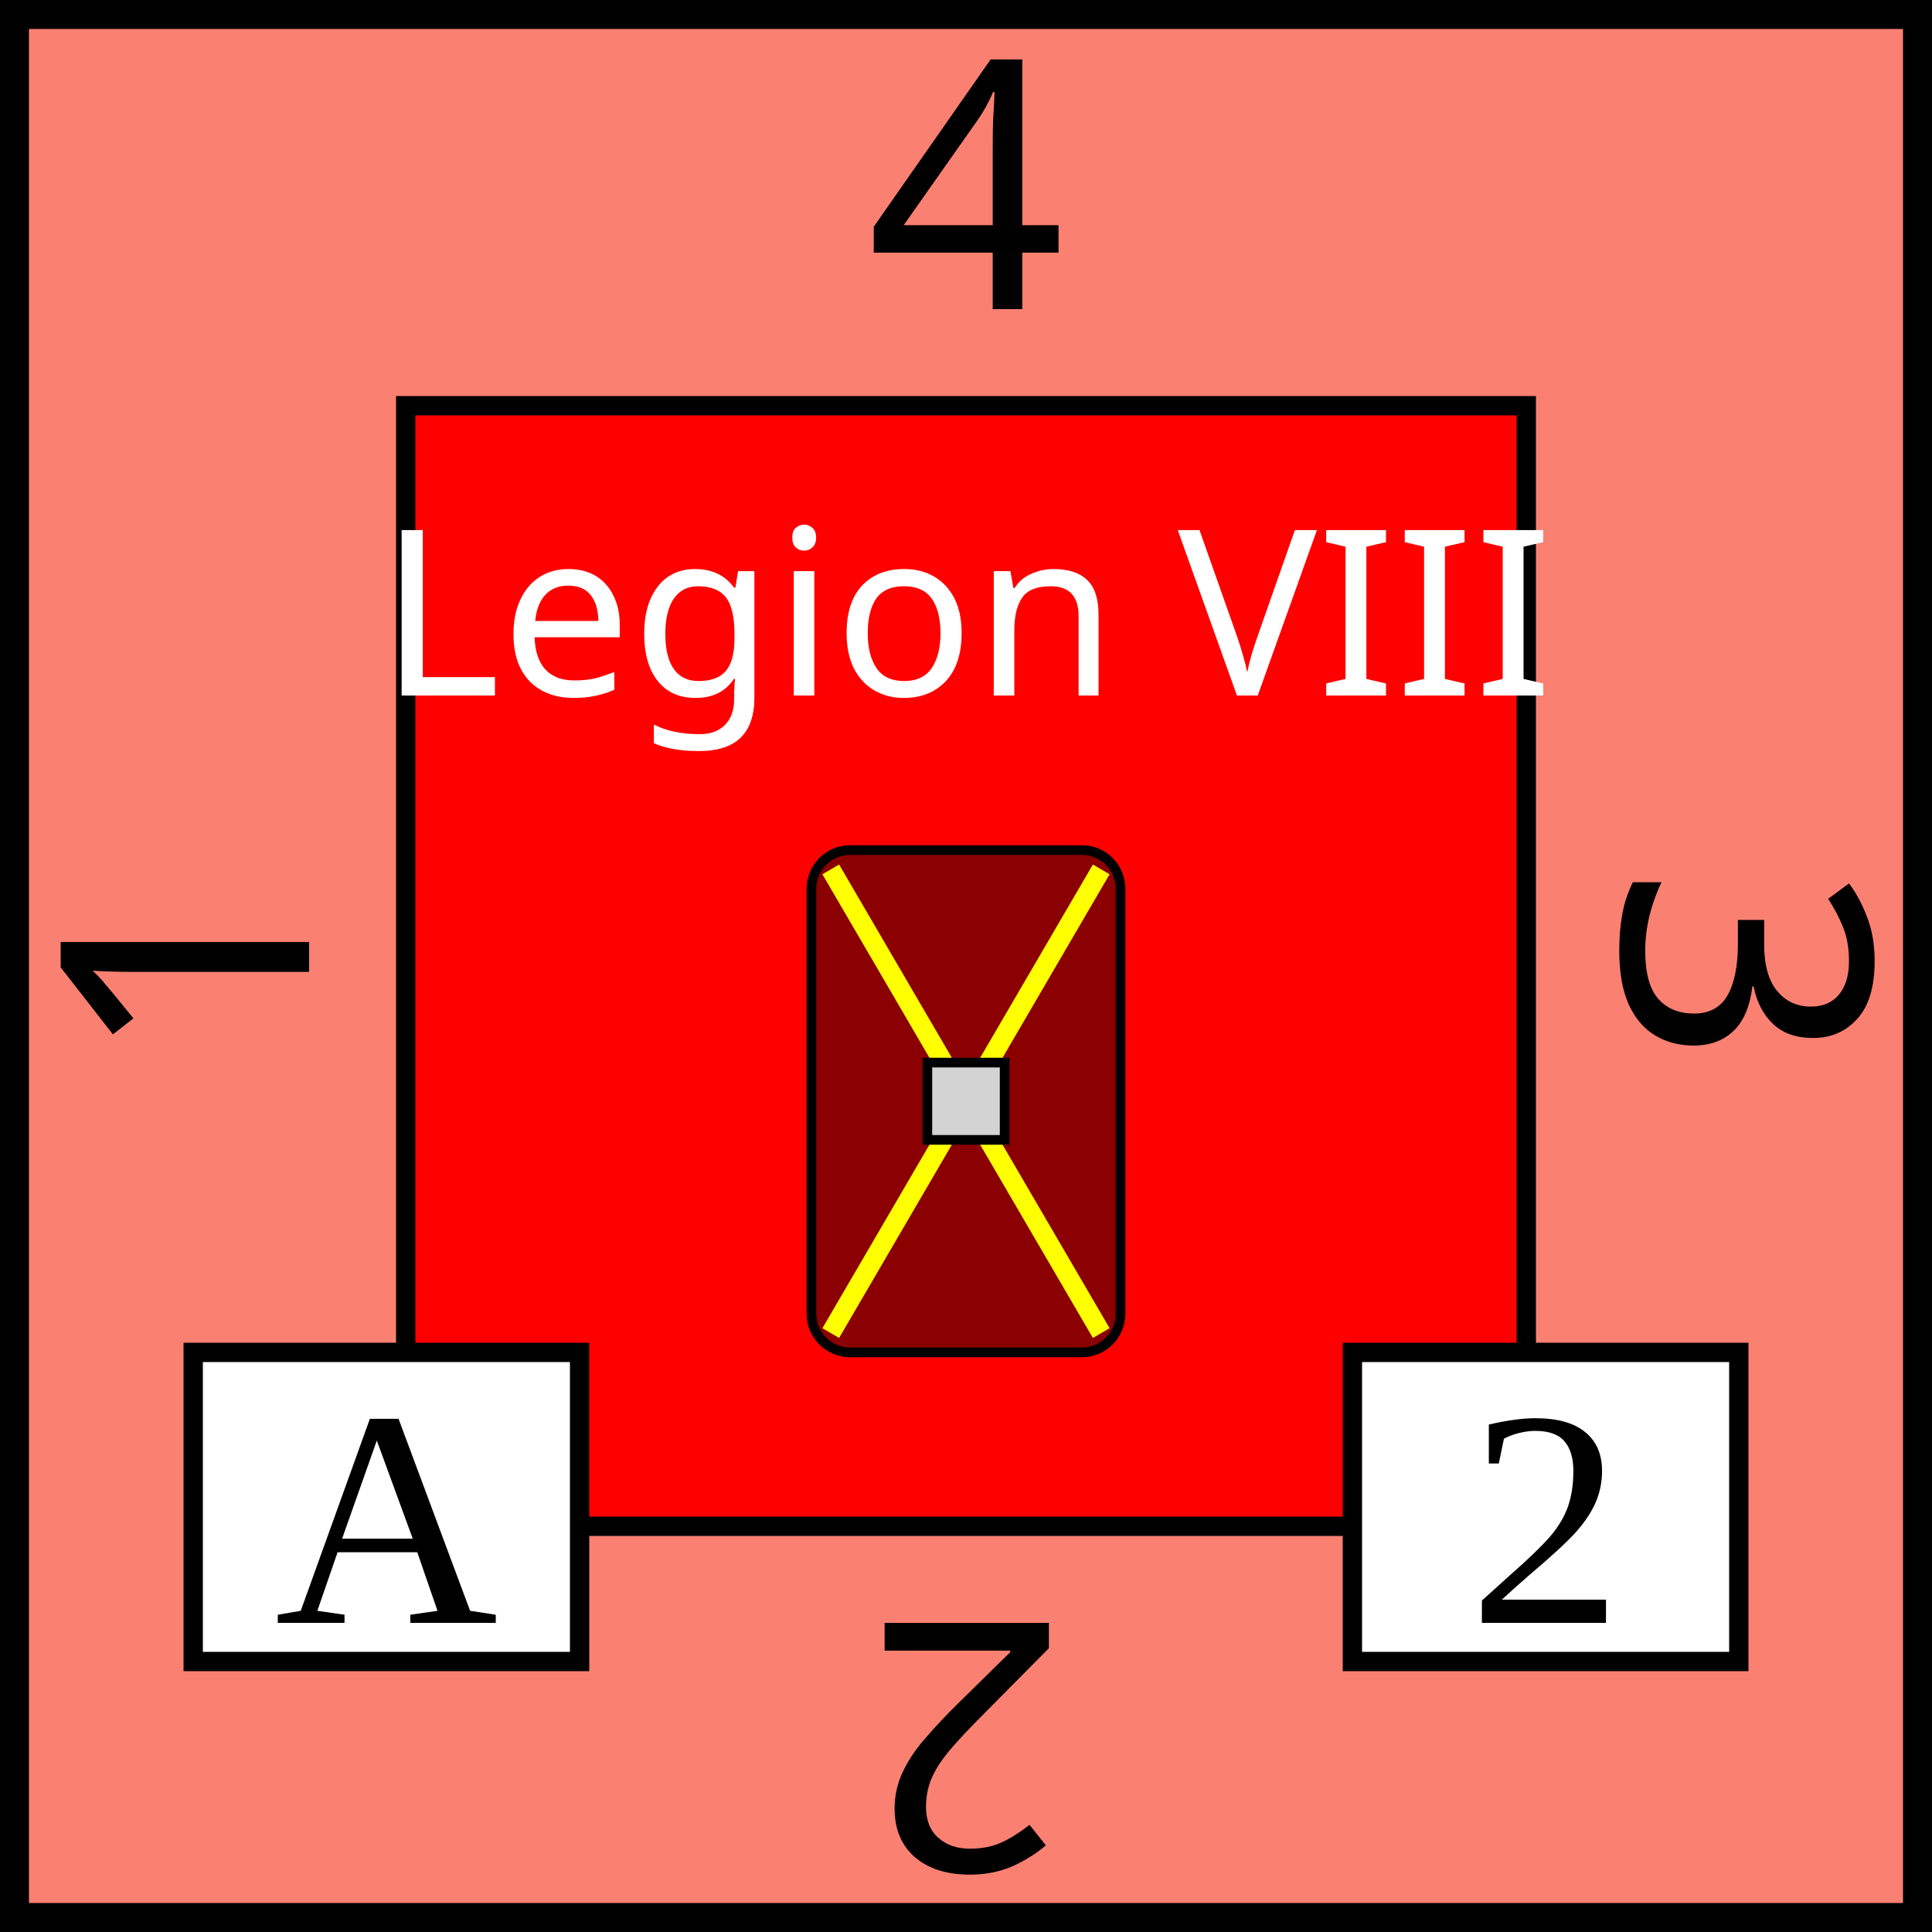
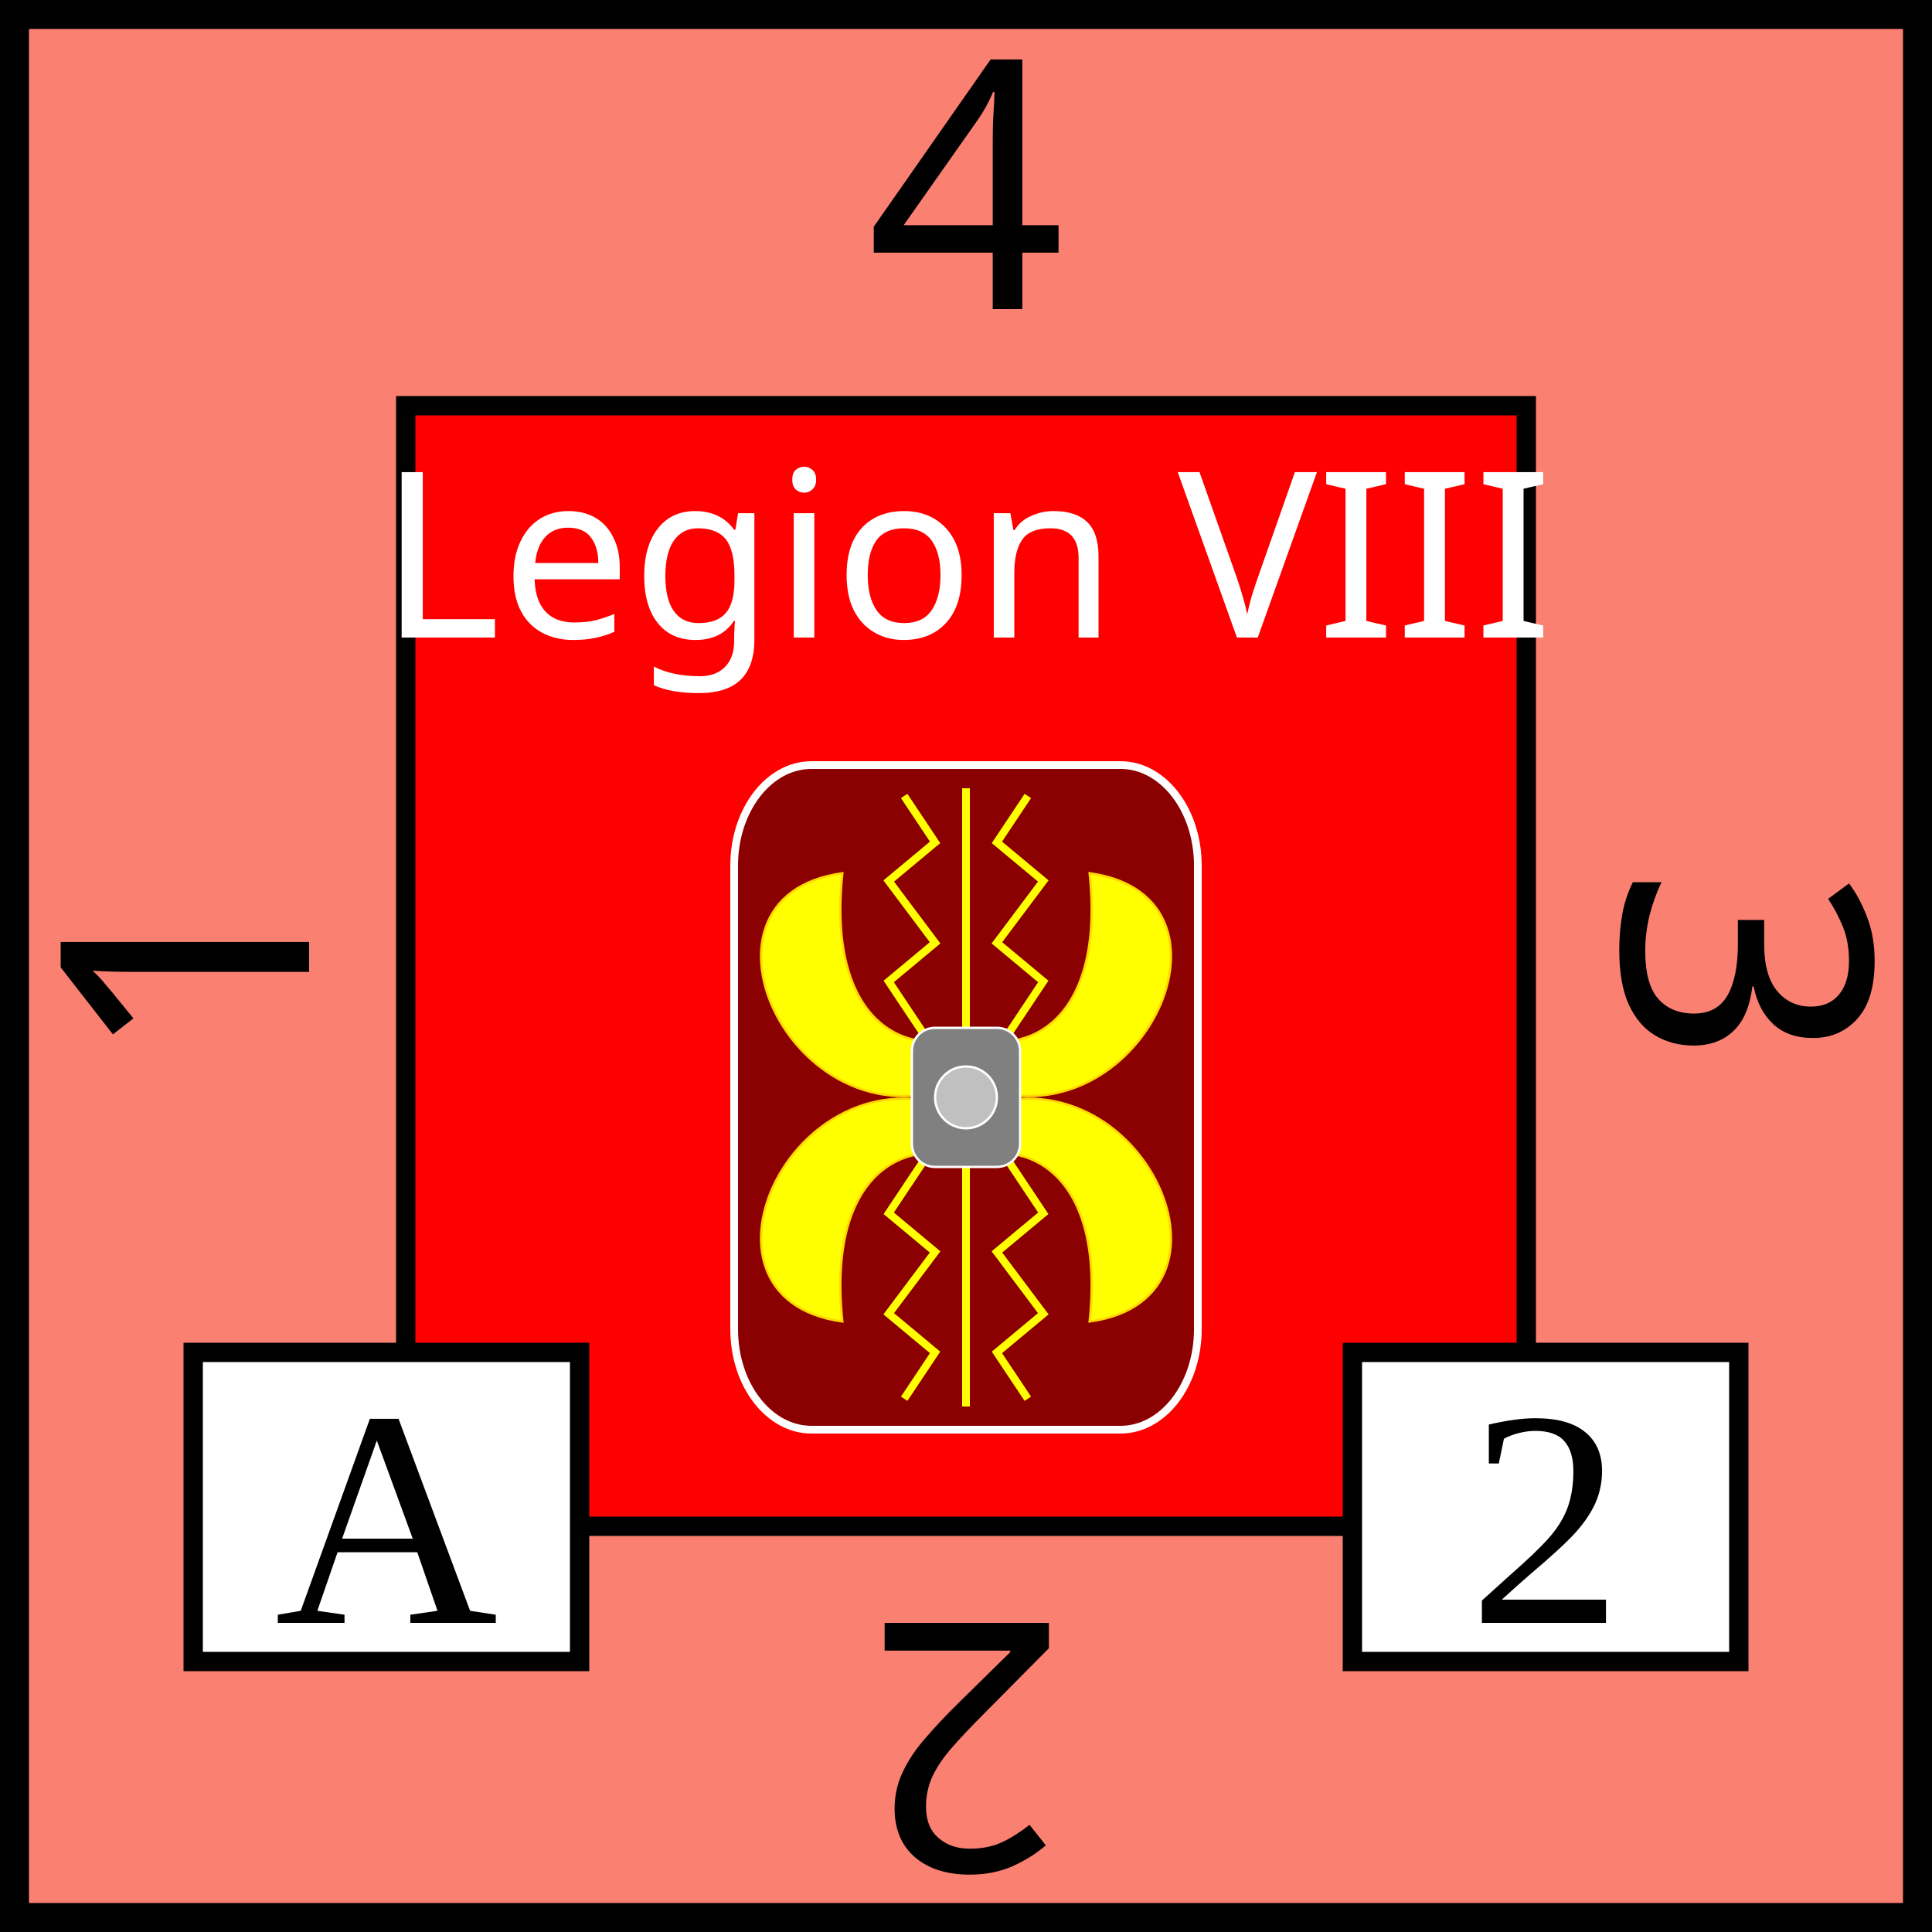
<svg xmlns="http://www.w3.org/2000/svg" viewBox="0 0 100 100" width="100" height="100">
  <rect id="background" fill="salmon" height="100" width="100" stroke="black" stroke-width="3" />
-   <g id="tribe" text-anchor="middle" font-size="12" font-family="Papyrus">
+   <g id="legion" text-anchor="middle" font-size="12" font-family="Papyrus">
    <rect x="21" y="21" width="58" height="58" fill="red" stroke="black" />
-     <text x="50" y="36" fill="white">Legion VIII</text>
-     <rect id="shield" x="42" y="44" width="16" height="26" rx="2" ry="2" fill="darkred" stroke="black" stroke-width="0.5" />
-     <line x1="43" y1="45" x2="57" y2="69" stroke="yellow" />
-     <line x1="57" y1="45" x2="43" y2="69" stroke="yellow" />
-     <rect x="48" y="55" width="4" height="4" fill="lightgrey" stroke="black" stroke-width="0.5" />
+     <text x="50" y="33" fill="white">Legion VIII</text>
+   </g>
+   <g id="shield" transform="scale(0.4) translate(75,92)">
+     <rect id="shield_outline" x="20" y="7" width="60" height="86" fill="darkred" stroke="white" stroke-width="1" rx="10" ry="13" />
+     <g id="wings" stroke="gold" stroke-width="0.3" fill="yellow">
+       <path id="wing" d="           M 50 42           C 42,45 32,40 34,21           C 12,24 28,58 50,48         " />
+       <use href="#wing" transform="translate(100,0) scale(-1,1)" />
+       <use href="#wing" transform="translate(0,100) scale(1,-1)" />
+       <use href="#wing" transform="translate(100,100) scale(-1,-1)" />
+     </g>
+     <g id="bolts">
+       <line x1="50" y1="50" x2="50" y2="10" stroke="yellow" marker-end="url(#arrow)" />
+       <line x1="50" y1="50" x2="50" y2="90" stroke="yellow" marker-end="url(#arrow)" />
+       <polyline id="bolt" points="           50,50           40,35           46,30           40,22           46,17           42,11         " stroke="yellow" fill="none" marker-end="url(#arrow)" />
+       <use href="#bolt" transform="translate(100,0) scale(-1,1)" />
+       <use href="#bolt" transform="translate(100,100) scale(-1,-1)" />
+       <use href="#bolt" transform="translate(0,100) scale(1,-1)" />
+     </g>
+     <g id="center">
+       <rect x="43" y="41" width="14" height="18" fill="grey" stroke="white" stroke-width="0.3" rx="3" />
+       <circle cx="50" cy="50" r="4" fill="silver" stroke="white" stroke-width="0.3" />
+     </g>
  </g>
  <g id="attributes" text-anchor="middle" font-size="16">
    <rect id="initiative" x="10" y="70" height="16" width="20" fill="white" stroke="black" />
    <text x="20" y="84">A</text>
    <rect id="firepower" x="70" y="70" height="16" width="20" fill="white" stroke="black" />
    <text x="80" y="84">2</text>
  </g>
  <g id="strength" text-anchor="middle" font-family="Papyrus" font-size="18">
    <text x="50" y="16">4</text>
    <text x="50" y="16" transform="rotate(90,50,50)">3</text>
    <text x="50" y="16" transform="rotate(180,50,50)">2</text>
    <text x="50" y="16" transform="rotate(270,50,50)">1</text>
  </g>
</svg>
